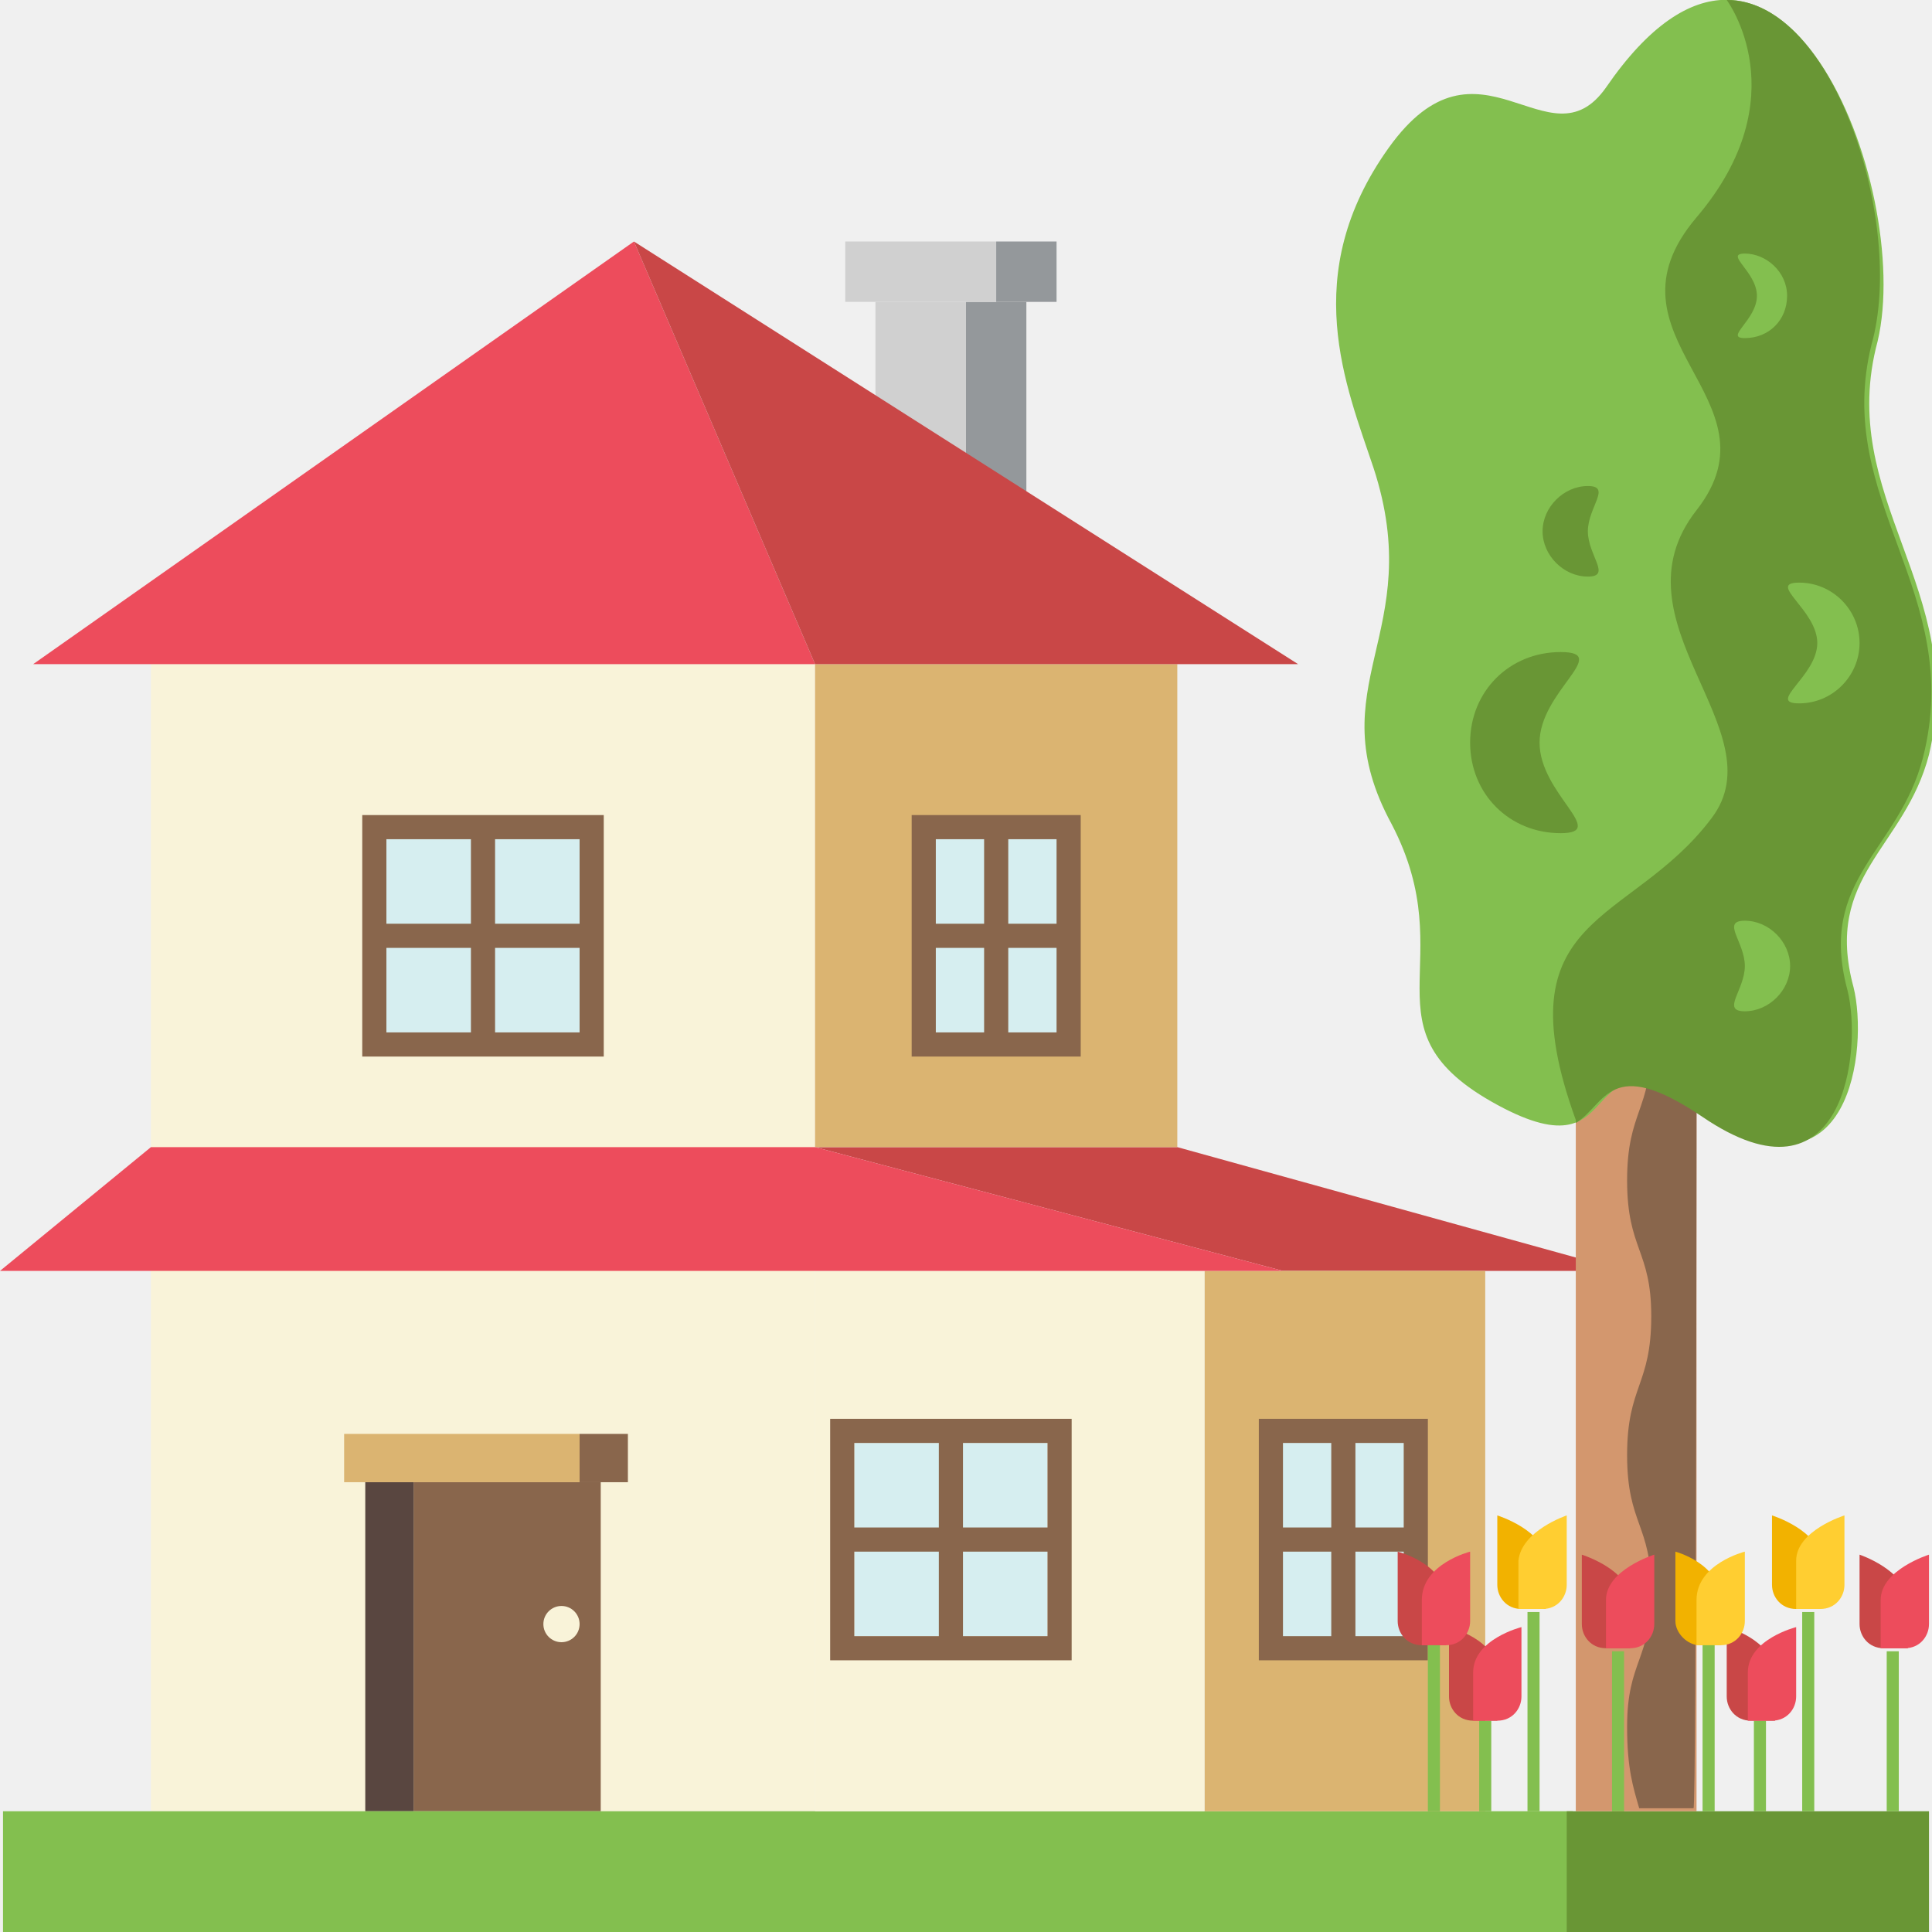
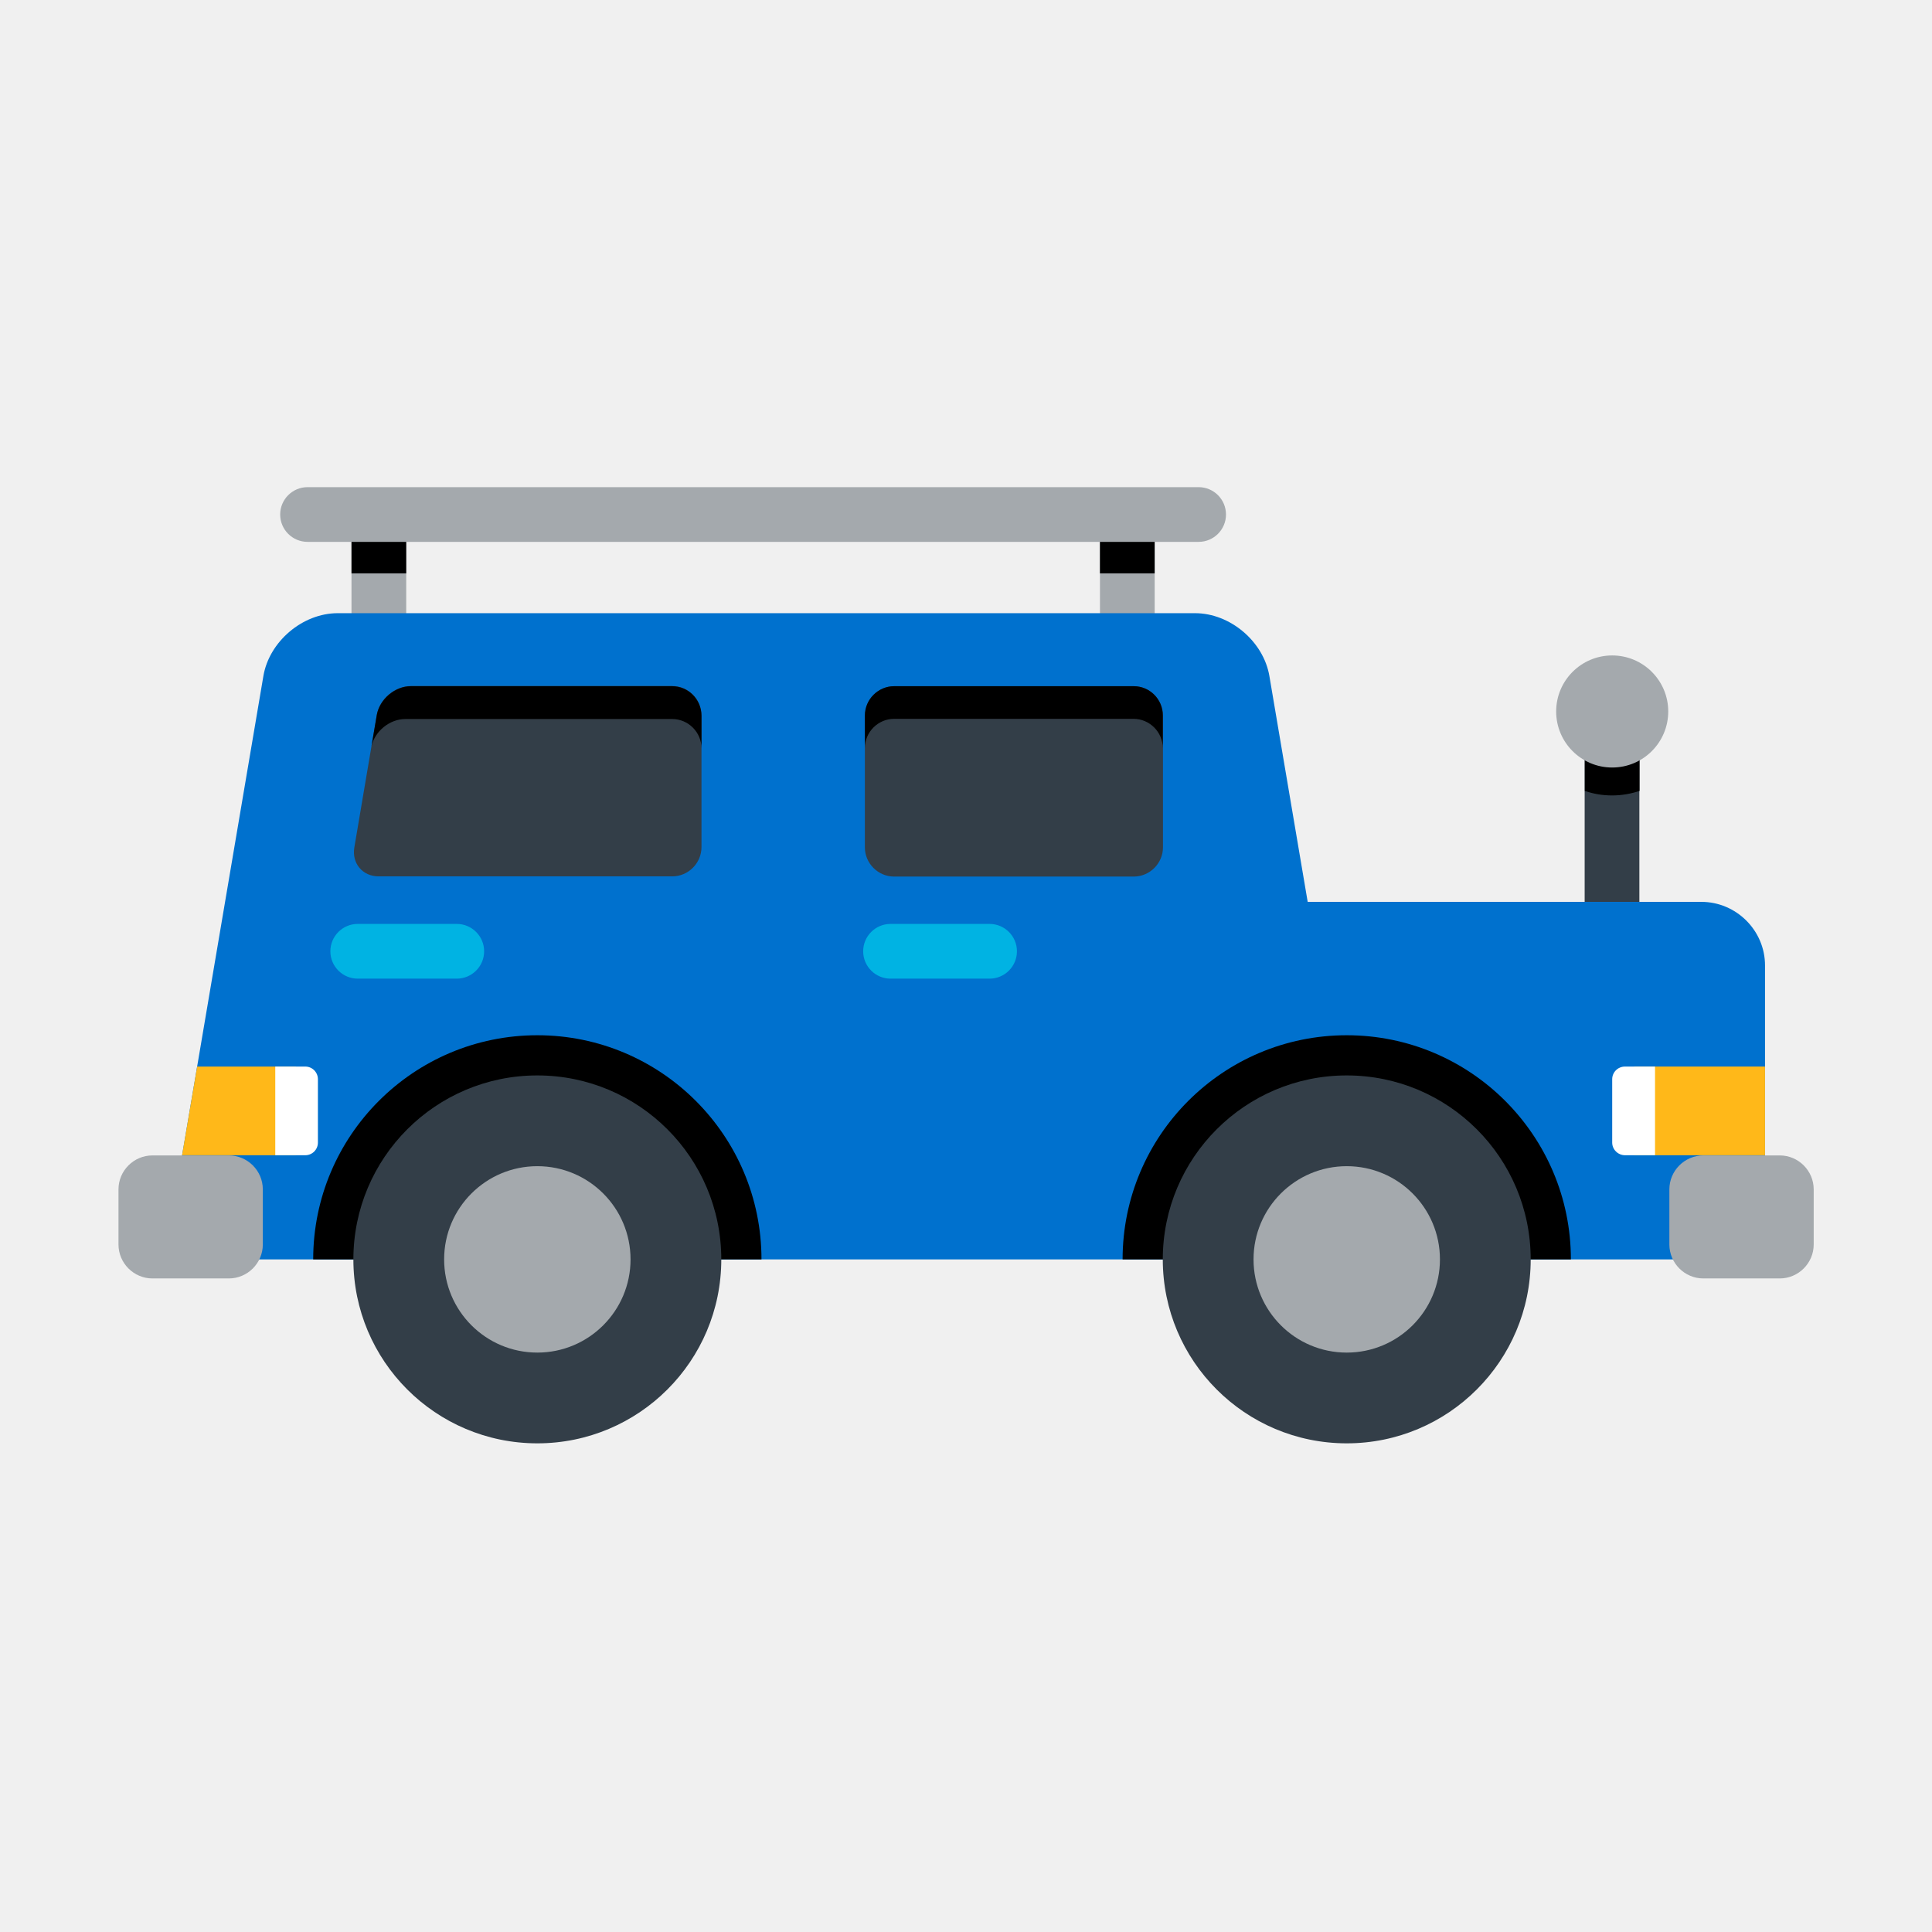
- <svg xmlns="http://www.w3.org/2000/svg" width="800px" height="800px" viewBox="0 0 64 64" aria-hidden="true" role="img" class="iconify iconify--emojione" preserveAspectRatio="xMidYMid meet">
-   <path fill="#c94747" d="M39 38l14.8 4.1H42.5L27 38z">
- 
- </path>
-   <path fill="#f9f3d9" d="M5 22h22v38H5z">
- 
- </path>
-   <path fill="#dbb471" d="M27 22h12v16H27z">
- 
- </path>
-   <path fill="#ed4c5c" d="M21 8L1.1 22H27z">
- 
- </path>
-   <path fill="#d0d0d0" d="M29 10h3v8h-3z">
- 
- </path>
-   <path fill="#94989b" d="M32 10h2v9h-2z">
- 
- </path>
-   <path fill="#c94747" d="M21 8l22 14H27z">
- 
- </path>
-   <path fill="#d0d0d0" d="M28 8h5v2h-5z">
- 
- </path>
-   <path fill="#94989b" d="M33 8h2v2h-2z">
- 
- </path>
-   <path fill="#d6eef0" d="M12.8 27.8h6.4v6.4h-6.4z">
- 
- </path>
-   <path d="M12 27v8h8v-8h-8m7.2.8v2.8h-2.8v-2.8h2.8m-3.6 0v2.8h-2.8v-2.8h2.8m-2.8 6.4v-2.8h2.8v2.8h-2.8m3.6 0v-2.8h2.8v2.8h-2.8" fill="#89664c">
- 
- </path>
-   <path fill="#d6eef0" d="M30.6 27.4h4.8v7.2h-4.8z">
- 
- </path>
-   <g fill="#89664c">
-     <path d="M30.2 27v8h5.6v-8h-5.6m.8.8h1.6v2.8H31v-2.8m0 6.4v-2.8h1.6v2.8H31m4 0h-1.6v-2.8H35v2.8m0-3.6h-1.6v-2.8H35v2.8">
- 
- </path>
-     <path d="M13.7 49.1h6.2V60h-6.2z">
- 
- </path>
-     <path d="M19.2 47.5h1.6v1.6h-1.6z">
- 
- </path>
-   </g>
-   <path fill="#594640" d="M12.1 49.1h1.6V60h-1.6z">
- 
- </path>
-   <path fill="#dbb471" d="M11.4 47.5h7.8v1.6h-7.8z">
- 
- </path>
-   <circle cx="18.6" cy="53.8" r=".6" fill="#f9f3d9">
- 
- </circle>
-   <path fill="#83bf4f" d="M.1 60h52v4H.1z">
- 
- </path>
-   <path fill="#dbb471" d="M39.9 42.1h9.3V60h-9.3z">
- 
- </path>
-   <path fill="#f9f3d9" d="M27 42.1h12.9V60H27z">
- 
- </path>
-   <path fill="#ed4c5c" d="M27 38H5l-5 4.1h42.5z">
- 
- </path>
-   <path fill="#d6eef0" d="M28.3 47.8h6.4v6.4h-6.4z">
- 
- </path>
-   <path d="M27.5 47v8h8v-8h-8m7.2.8v2.8h-2.8v-2.8h2.8m-3.6 0v2.8h-2.8v-2.8h2.8m-2.8 6.4v-2.8h2.8v2.8h-2.8m3.6 0v-2.8h2.8v2.8h-2.8" fill="#89664c">
- 
- </path>
-   <path fill="#d6eef0" d="M42.1 47.4h4.8v7.2h-4.8z">
- 
- </path>
-   <path d="M41.7 47v8h5.6v-8h-5.6m.8.8h1.6v2.8h-1.6v-2.8m0 6.4v-2.8h1.6v2.8h-1.6m4 0h-1.6v-2.8h1.6v2.8m0-3.6h-1.6v-2.8h1.6v2.8" fill="#89664c">
- 
- </path>
-   <path fill="#699635" d="M51.9 60h12v4h-12z">
- 
- </path>
-   <path fill="#d3976e" d="M52.2 34h4v26h-4z">
- 
- </path>
-   <path d="M56.2 34h-1.5v.5c0 2.3-.8 2.3-.8 4.6s.8 2.3.8 4.5c0 2.3-.8 2.3-.8 4.6s.8 2.3.8 4.5c0 2.3-.8 2.3-.8 4.5c0 1.4.2 2 .4 2.7h1.8c.1.1.1-25.9.1-25.9" fill="#89664c">
- 
- </path>
-   <path d="M53.2 2.9C51.3 5.6 49 .7 46 4.9s-1.4 7.9-.5 10.6c1.8 5.5-1.9 7.2.6 11.8c2.4 4.6-1.1 6.8 3.5 9.3s2.3-2.9 7 .3c4.7 3.2 5.3-2.2 4.8-4.2c-1-3.7 1.7-4.6 2.5-7.7c1.3-5.5-3.1-8.5-1.7-13.7c1.2-5.1-3.3-16.7-9-8.4" fill="#83bf4f">
- 
- </path>
-   <path d="M62 11.4C63.1 7.5 60.8 0 57.2 0c0 0 2.4 3.2-1 7.2s2.9 6 0 9.7c-2.9 3.7 2.7 7.3.5 10.2c-2.7 3.6-7 3.1-4.5 10v.1c1-.6 1.1-2.3 4.2-.2c4.7 3.2 5.3-2.2 4.8-4.2c-1-3.7 1.7-4.6 2.5-7.7c1.4-5.5-3-8.5-1.7-13.7" fill="#699635">
- 
- </path>
-   <g fill="#83bf4f">
-     <path d="M57.8 11.2c-.7 0 .4-.6.4-1.4s-1.1-1.4-.4-1.4c.7 0 1.4.6 1.4 1.4s-.6 1.4-1.4 1.4">
- 
- </path>
-     <path d="M59.6 23.3c-1.1 0 .6-.9.6-2s-1.7-2-.6-2s2 .9 2 2s-.9 2-2 2">
- 
- </path>
-     <path d="M57.8 33.5c-.8 0 0-.7 0-1.5s-.8-1.5 0-1.5s1.5.7 1.5 1.5s-.7 1.5-1.5 1.5">
- 
- </path>
-     <path d="M49.3 12.1c.8 0-.2.7-.2 1.5s1.1 1.5.2 1.5s-1.5-.7-1.5-1.5s.7-1.5 1.5-1.5">
- 
- </path>
-     <path d="M52.6 6.4c1.1 0-.5.9-.5 2s1.7 2 .5 2c-1.1 0-2-.9-2-2s.8-2 2-2">
- 
- </path>
-   </g>
-   <g fill="#699635">
-     <path d="M51.7 21.6c1.7 0-.7 1.3-.7 3s2.3 3 .7 3c-1.7 0-3-1.3-3-3s1.3-3 3-3">
- 
- </path>
-     <path d="M52.6 16.1c.8 0 0 .7 0 1.5s.8 1.5 0 1.5s-1.5-.7-1.5-1.5s.7-1.5 1.5-1.5">
- 
- </path>
-   </g>
-   <path fill="#83bf4f" d="M58.1 57h.4v3h-.4z">
- 
- </path>
-   <path d="M57.2 53.9v2.3c0 .4.3.8.8.8h.8v-1.6c-.1-1.1-1.6-1.5-1.6-1.5" fill="#c94747">
- 
- </path>
-   <path d="M59.5 53.9v2.3c0 .4-.3.8-.8.8h-.8v-1.6c0-1.1 1.6-1.5 1.6-1.5" fill="#ed4c5c">
- 
- </path>
-   <path fill="#83bf4f" d="M62.5 54.7h.4V60h-.4z">
- 
- </path>
-   <path d="M61.6 51.5v2.3c0 .4.3.8.8.8h.8V53c-.1-1-1.6-1.5-1.6-1.5" fill="#c94747">
- 
- </path>
-   <path d="M63.9 51.5v2.3c0 .4-.3.8-.8.8h-.8V53c0-1 1.6-1.5 1.6-1.5" fill="#ed4c5c">
- 
- </path>
-   <path d="M58.7 50.2v2.3c0 .4.3.8.8.8h.8v-1.6c0-1-1.6-1.5-1.6-1.5" fill="#f2b200">
- 
- </path>
-   <path d="M61.1 50.2v2.3c0 .4-.3.8-.8.8h-.8v-1.6c0-1 1.6-1.5 1.6-1.5" fill="#ffce31">
- 
- </path>
-   <path fill="#83bf4f" d="M59.7 53.4h.4V60h-.4z">
- 
- </path>
-   <path d="M55.5 51.4v2.3c0 .4.4.8.8.8h.7V53c0-1.2-1.5-1.6-1.5-1.6" fill="#f2b200">
- 
- </path>
-   <path d="M57.8 51.4v2.3c0 .4-.3.8-.8.8h-.8V53c0-1.2 1.6-1.6 1.6-1.6" fill="#ffce31">
- 
- </path>
-   <g fill="#83bf4f">
-     <path d="M56.4 54.5h.4V60h-.4z">
- 
- </path>
-     <path d="M49 57h.4v3H49z">
- 
- </path>
-   </g>
-   <path d="M48 53.9v2.3c0 .4.3.8.8.8h.8v-1.6c0-1.1-1.6-1.5-1.6-1.5" fill="#c94747">
- 
- </path>
-   <path d="M50.4 53.9v2.3c0 .4-.3.8-.8.8h-.8v-1.6c0-1.1 1.6-1.5 1.6-1.5" fill="#ed4c5c">
- 
- </path>
-   <path fill="#83bf4f" d="M53.4 54.7h.4V60h-.4z">
- 
- </path>
-   <path d="M52.4 51.5v2.3c0 .4.3.8.8.8h.8V53c0-1-1.6-1.5-1.6-1.5" fill="#c94747">
- 
- </path>
-   <path d="M54.8 51.5v2.3c0 .4-.3.8-.8.8h-.8V53c0-1 1.6-1.5 1.6-1.5" fill="#ed4c5c">
- 
- </path>
-   <path d="M49.6 50.2v2.3c0 .4.3.8.8.8h.8v-1.6c0-1-1.6-1.5-1.6-1.5" fill="#f2b200">
- 
- </path>
-   <path d="M51.9 50.2v2.3c0 .4-.3.8-.8.8h-.8v-1.6c.1-1 1.6-1.5 1.6-1.5" fill="#ffce31">
- 
- </path>
-   <path fill="#83bf4f" d="M50.6 53.4h.4V60h-.4z">
- 
- </path>
-   <path d="M46.3 51.4v2.3c0 .4.3.8.8.8h.8V53c0-1.2-1.6-1.6-1.6-1.6" fill="#c94747">
- 
- </path>
-   <path d="M48.7 51.4v2.3c0 .4-.3.8-.8.8h-.8V53c0-1.2 1.6-1.6 1.6-1.6" fill="#ed4c5c">
- 
- </path>
-   <path fill="#83bf4f" d="M47.3 54.5h.4V60h-.4z">
- 
- </path>
+ <svg xmlns="http://www.w3.org/2000/svg" width="800px" height="800px" viewBox="0 0 1024 1024" class="icon" version="1.1">
+   <path d="M200.8 353.9c-8 0-14.5-6.5-14.5-14.5v-60.9c0-8 6.5-14.5 14.5-14.5s14.5 6.5 14.5 14.5v60.9c0 8-6.5 14.5-14.5 14.5z" fill="#A4A9AD" />
+   <path d="M200.8 263.9c-8 0-14.5 6.5-14.5 14.5v25.5h29v-25.5c0-8-6.5-14.5-14.5-14.5z" fill="" />
+   <path d="M597.5 353.9c-8 0-14.5-6.5-14.5-14.5v-60.9c0-8 6.5-14.5 14.5-14.5s14.5 6.5 14.5 14.5v60.9c0 8-6.4 14.5-14.5 14.5z" fill="#A4A9AD" />
+   <path d="M597.5 263.9c-8 0-14.5 6.5-14.5 14.5v25.5h29v-25.5c0-8-6.4-14.5-14.5-14.5z" fill="" />
+   <path d="M635.3 287.2H163c-8 0-14.5-6.5-14.5-14.5s6.5-14.5 14.5-14.5h472.3c8 0 14.5 6.5 14.5 14.5s-6.5 14.5-14.5 14.5z" fill="#A4A9AD" />
+   <path d="M839.9 390h29v91.6h-29z" fill="#333E48" />
+   <path d="M840 390v29.2c4.6 1.6 9.4 2.4 14.5 2.4s10-0.9 14.5-2.4V390h-29z" fill="" />
+   <path d="M854.5 377.1m-29.7 0a29.7 29.7 0 1 0 59.4 0 29.7 29.7 0 1 0-59.4 0Z" fill="#A4A9AD" />
+   <path d="M901.7 478H693.1l-20.3-119.7C669.7 340 652 325 633.4 325H179c-18.6 0-36.3 15-39.4 33.3L92.8 634.2c-3.1 18.3 9.5 33.3 28.1 33.3h780.8c18.6 0 33.8-15.2 33.8-33.8v-122c0-18.5-15.2-33.7-33.8-33.7z" fill="#0071CE" />
+   <path d="M866.2 565.3h69.3v47h-69.3z" fill="#FFB819" />
+   <path d="M877.2 612.3h-15.9c-3.7 0-6.8-3-6.8-6.7V572c0-3.7 3-6.7 6.8-6.7h15.9v47z" fill="#FFFFFF" />
+   <path d="M104.5 565.3l-8 47h60.3v-47z" fill="#FFB819" />
+   <path d="M145.9 612.3h15.9c3.7 0 6.7-3 6.7-6.7V572c0-3.7-3-6.7-6.7-6.7h-15.9v47z" fill="#FFFFFF" />
+   <path d="M403.6 667.5c0-65.6-53.2-118.8-118.8-118.8S166 601.9 166 667.5h237.6z" fill="" />
+   <path d="M284.8 667.5m-97.5 0a97.5 97.5 0 1 0 195 0 97.5 97.5 0 1 0-195 0Z" fill="#333E48" />
+   <path d="M284.8 667.5m-49.4 0a49.4 49.4 0 1 0 98.8 0 49.4 49.4 0 1 0-98.8 0Z" fill="#A4A9AD" />
+   <path d="M832.6 667.5c0-65.6-53.2-118.8-118.8-118.8S595 601.9 595 667.5h237.6z" fill="" />
+   <path d="M713.8 667.5m-97.5 0a97.5 97.5 0 1 0 195 0 97.5 97.5 0 1 0-195 0Z" fill="#333E48" />
+   <path d="M713.8 667.5m-49.4 0a49.4 49.4 0 1 0 98.8 0 49.4 49.4 0 1 0-98.8 0Z" fill="#A4A9AD" />
+   <path d="M961.3 659.6c0 9.9-8.1 18-18 18h-40.5c-9.9 0-18-8.1-18-18v-29.2c0-9.9 8.1-18 18-18h40.5c9.9 0 18 8.1 18 18v29.2zM139.3 659.6c0 9.9-8.1 18-18 18H80.8c-9.9 0-18-8.1-18-18v-29.2c0-9.9 8.1-18 18-18h40.5c9.9 0 18 8.1 18 18v29.2z" fill="#A4A9AD" />
+   <path d="M458.5 379.2c0-8.5 7-15.5 15.5-15.5h126.9c8.5 0 15.5 7 15.5 15.5v69.9c0 8.5-7 15.5-15.5 15.5h-127c-8.5 0-15.5-7-15.5-15.5v-69.9zM199.7 378.9c1.4-8.4 9.6-15.3 18.1-15.3h138.5c8.5 0 15.5 7 15.5 15.5V449c0 8.5-7 15.5-15.5 15.5H200.7c-8.5 0-14.3-6.9-12.9-15.3l11.9-70.3z" fill="#333E48" />
+   <path d="M524.5 518.7H472c-8 0-14.5-6.5-14.5-14.5s6.5-14.5 14.5-14.5h52.5c8 0 14.5 6.5 14.5 14.5s-6.5 14.5-14.5 14.5zM242.1 518.7h-52.5c-8 0-14.5-6.5-14.5-14.5s6.5-14.5 14.5-14.5h52.5c8 0 14.5 6.5 14.5 14.5s-6.5 14.5-14.5 14.5z" fill="#00B3E3" />
+   <path d="M600.9 363.7h-127c-8.5 0-15.5 7-15.5 15.5v17.3c0-8.5 7-15.5 15.5-15.5h126.9c8.5 0 15.5 7 15.5 15.5v-17.3c0-8.6-6.9-15.5-15.4-15.5zM356.2 363.7H217.8c-8.5 0-16.6 6.9-18.1 15.3l-2.8 16.5c1.8-8 9.7-14.4 17.9-14.4h141.5c8.5 0 15.5 7 15.5 15.5v-17.3c-0.1-8.7-7-15.6-15.6-15.6z" fill="" />
</svg>
